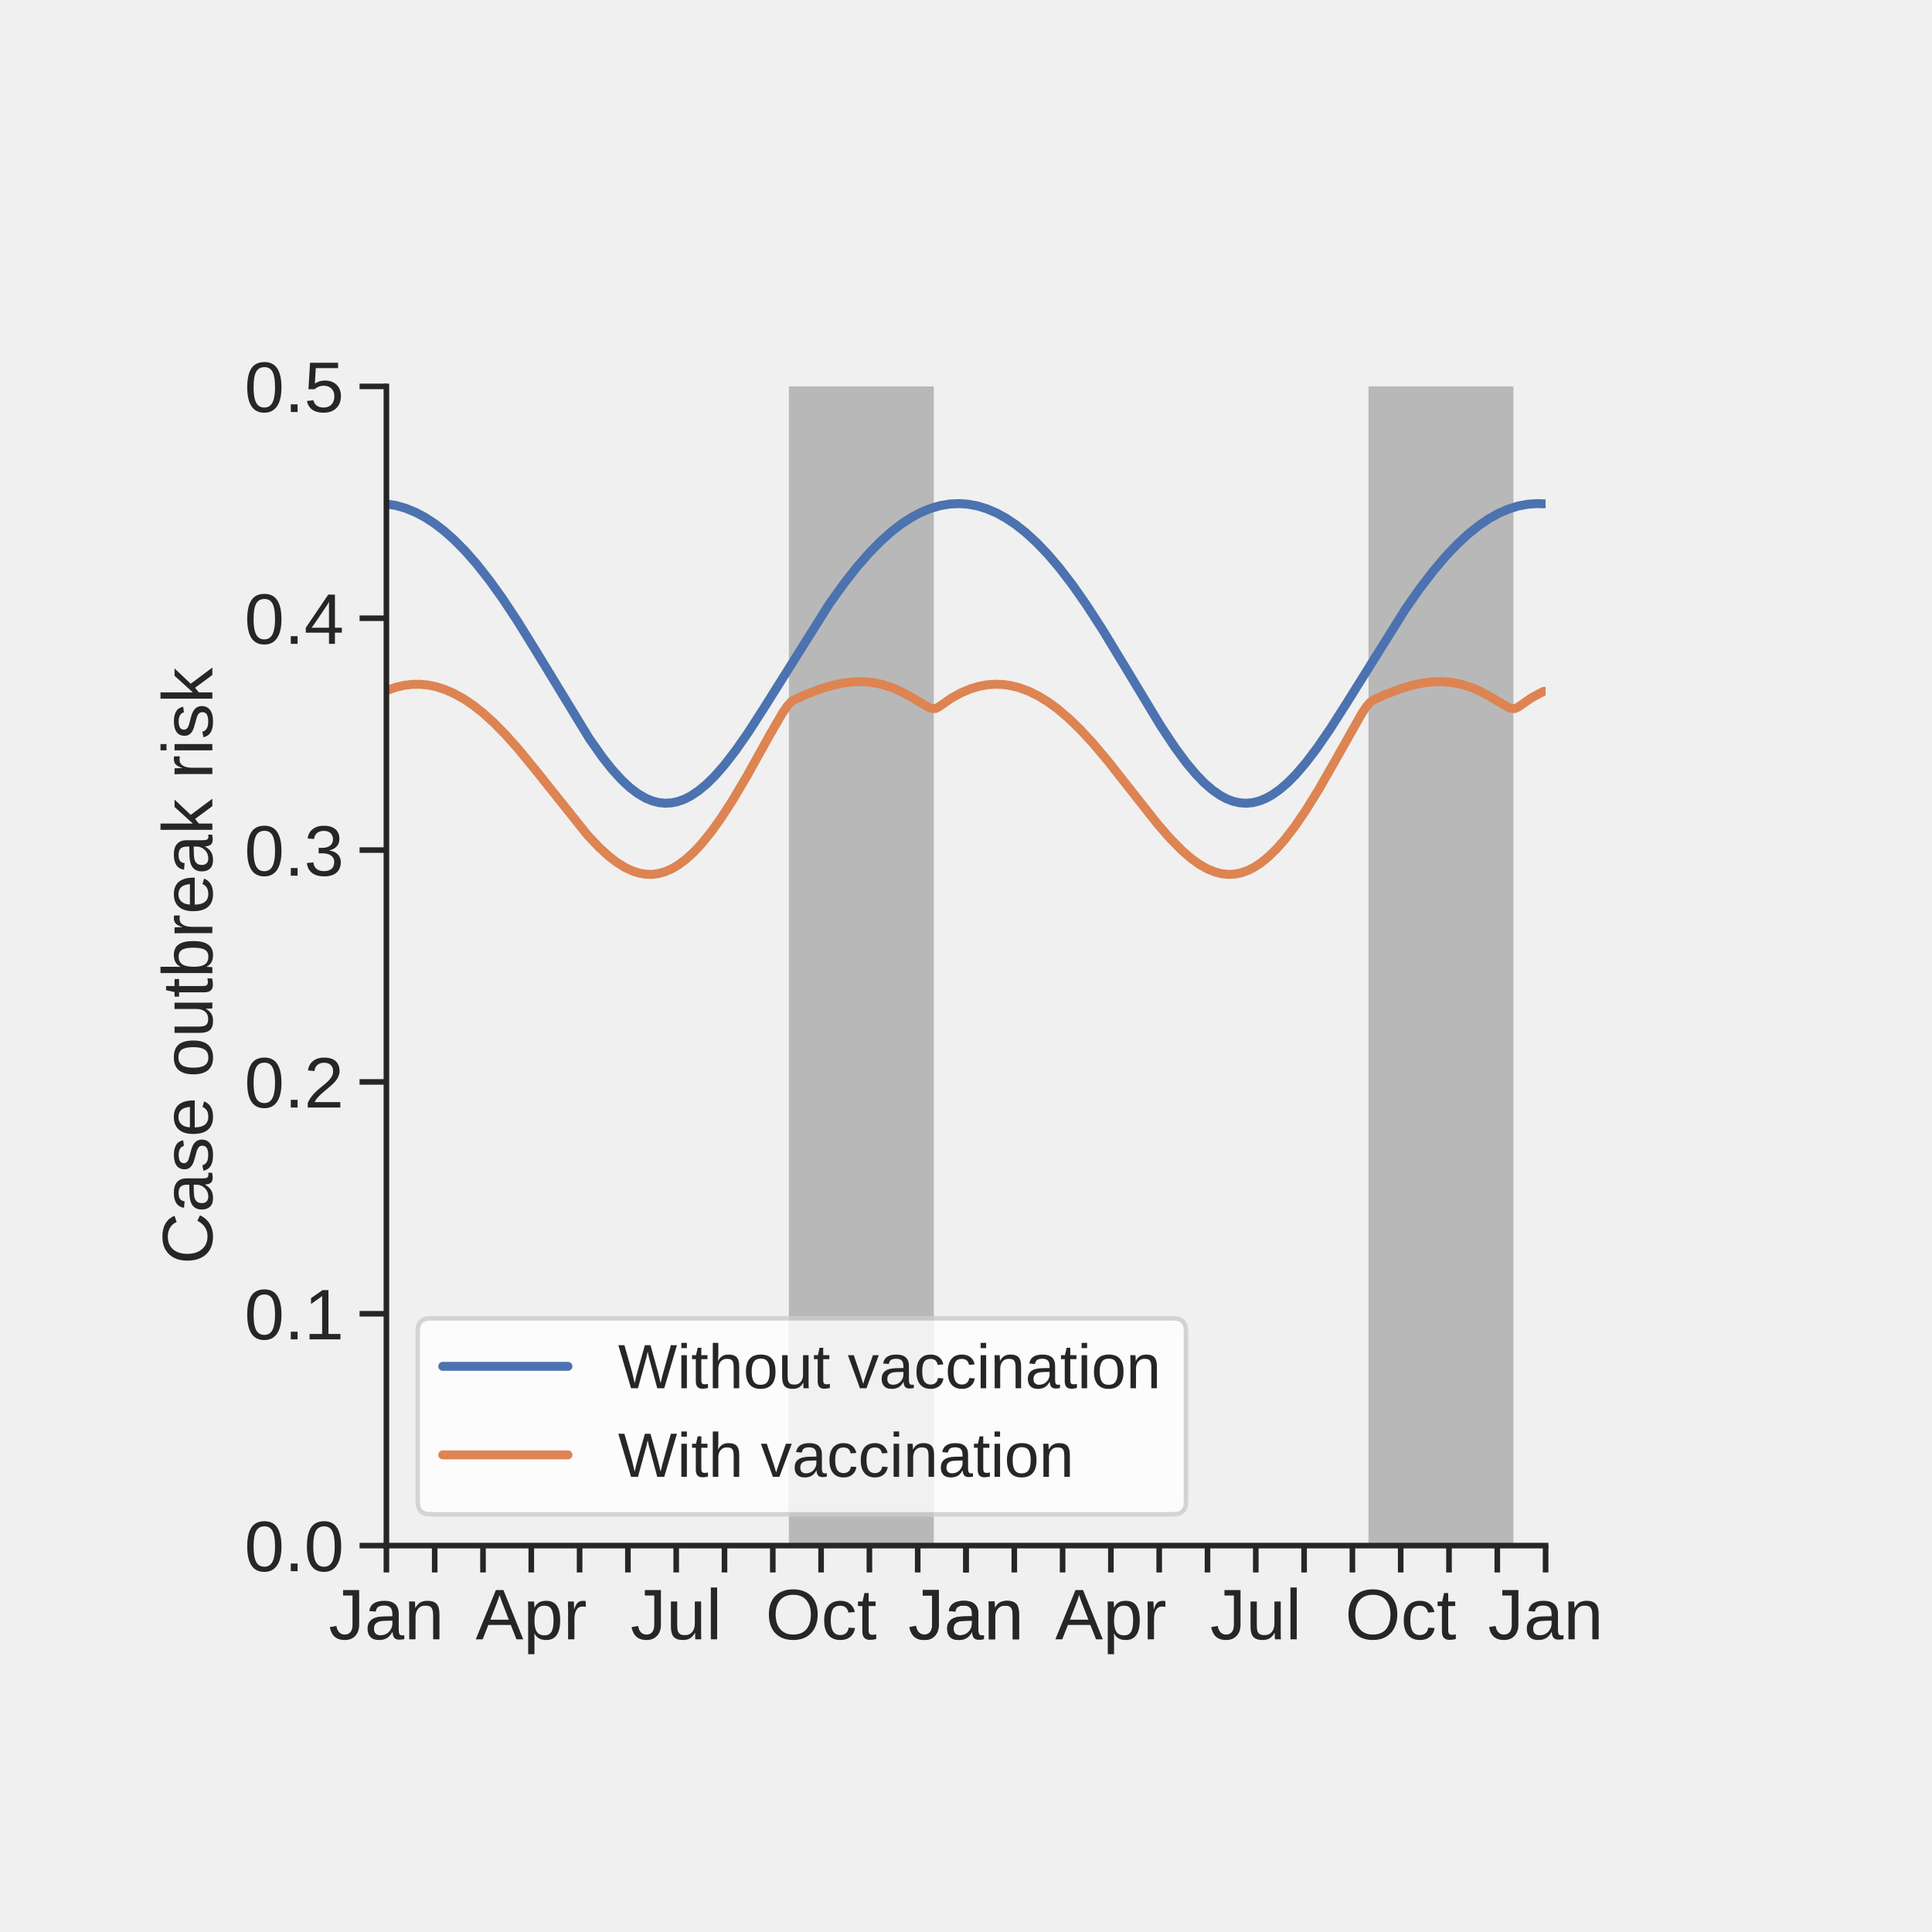
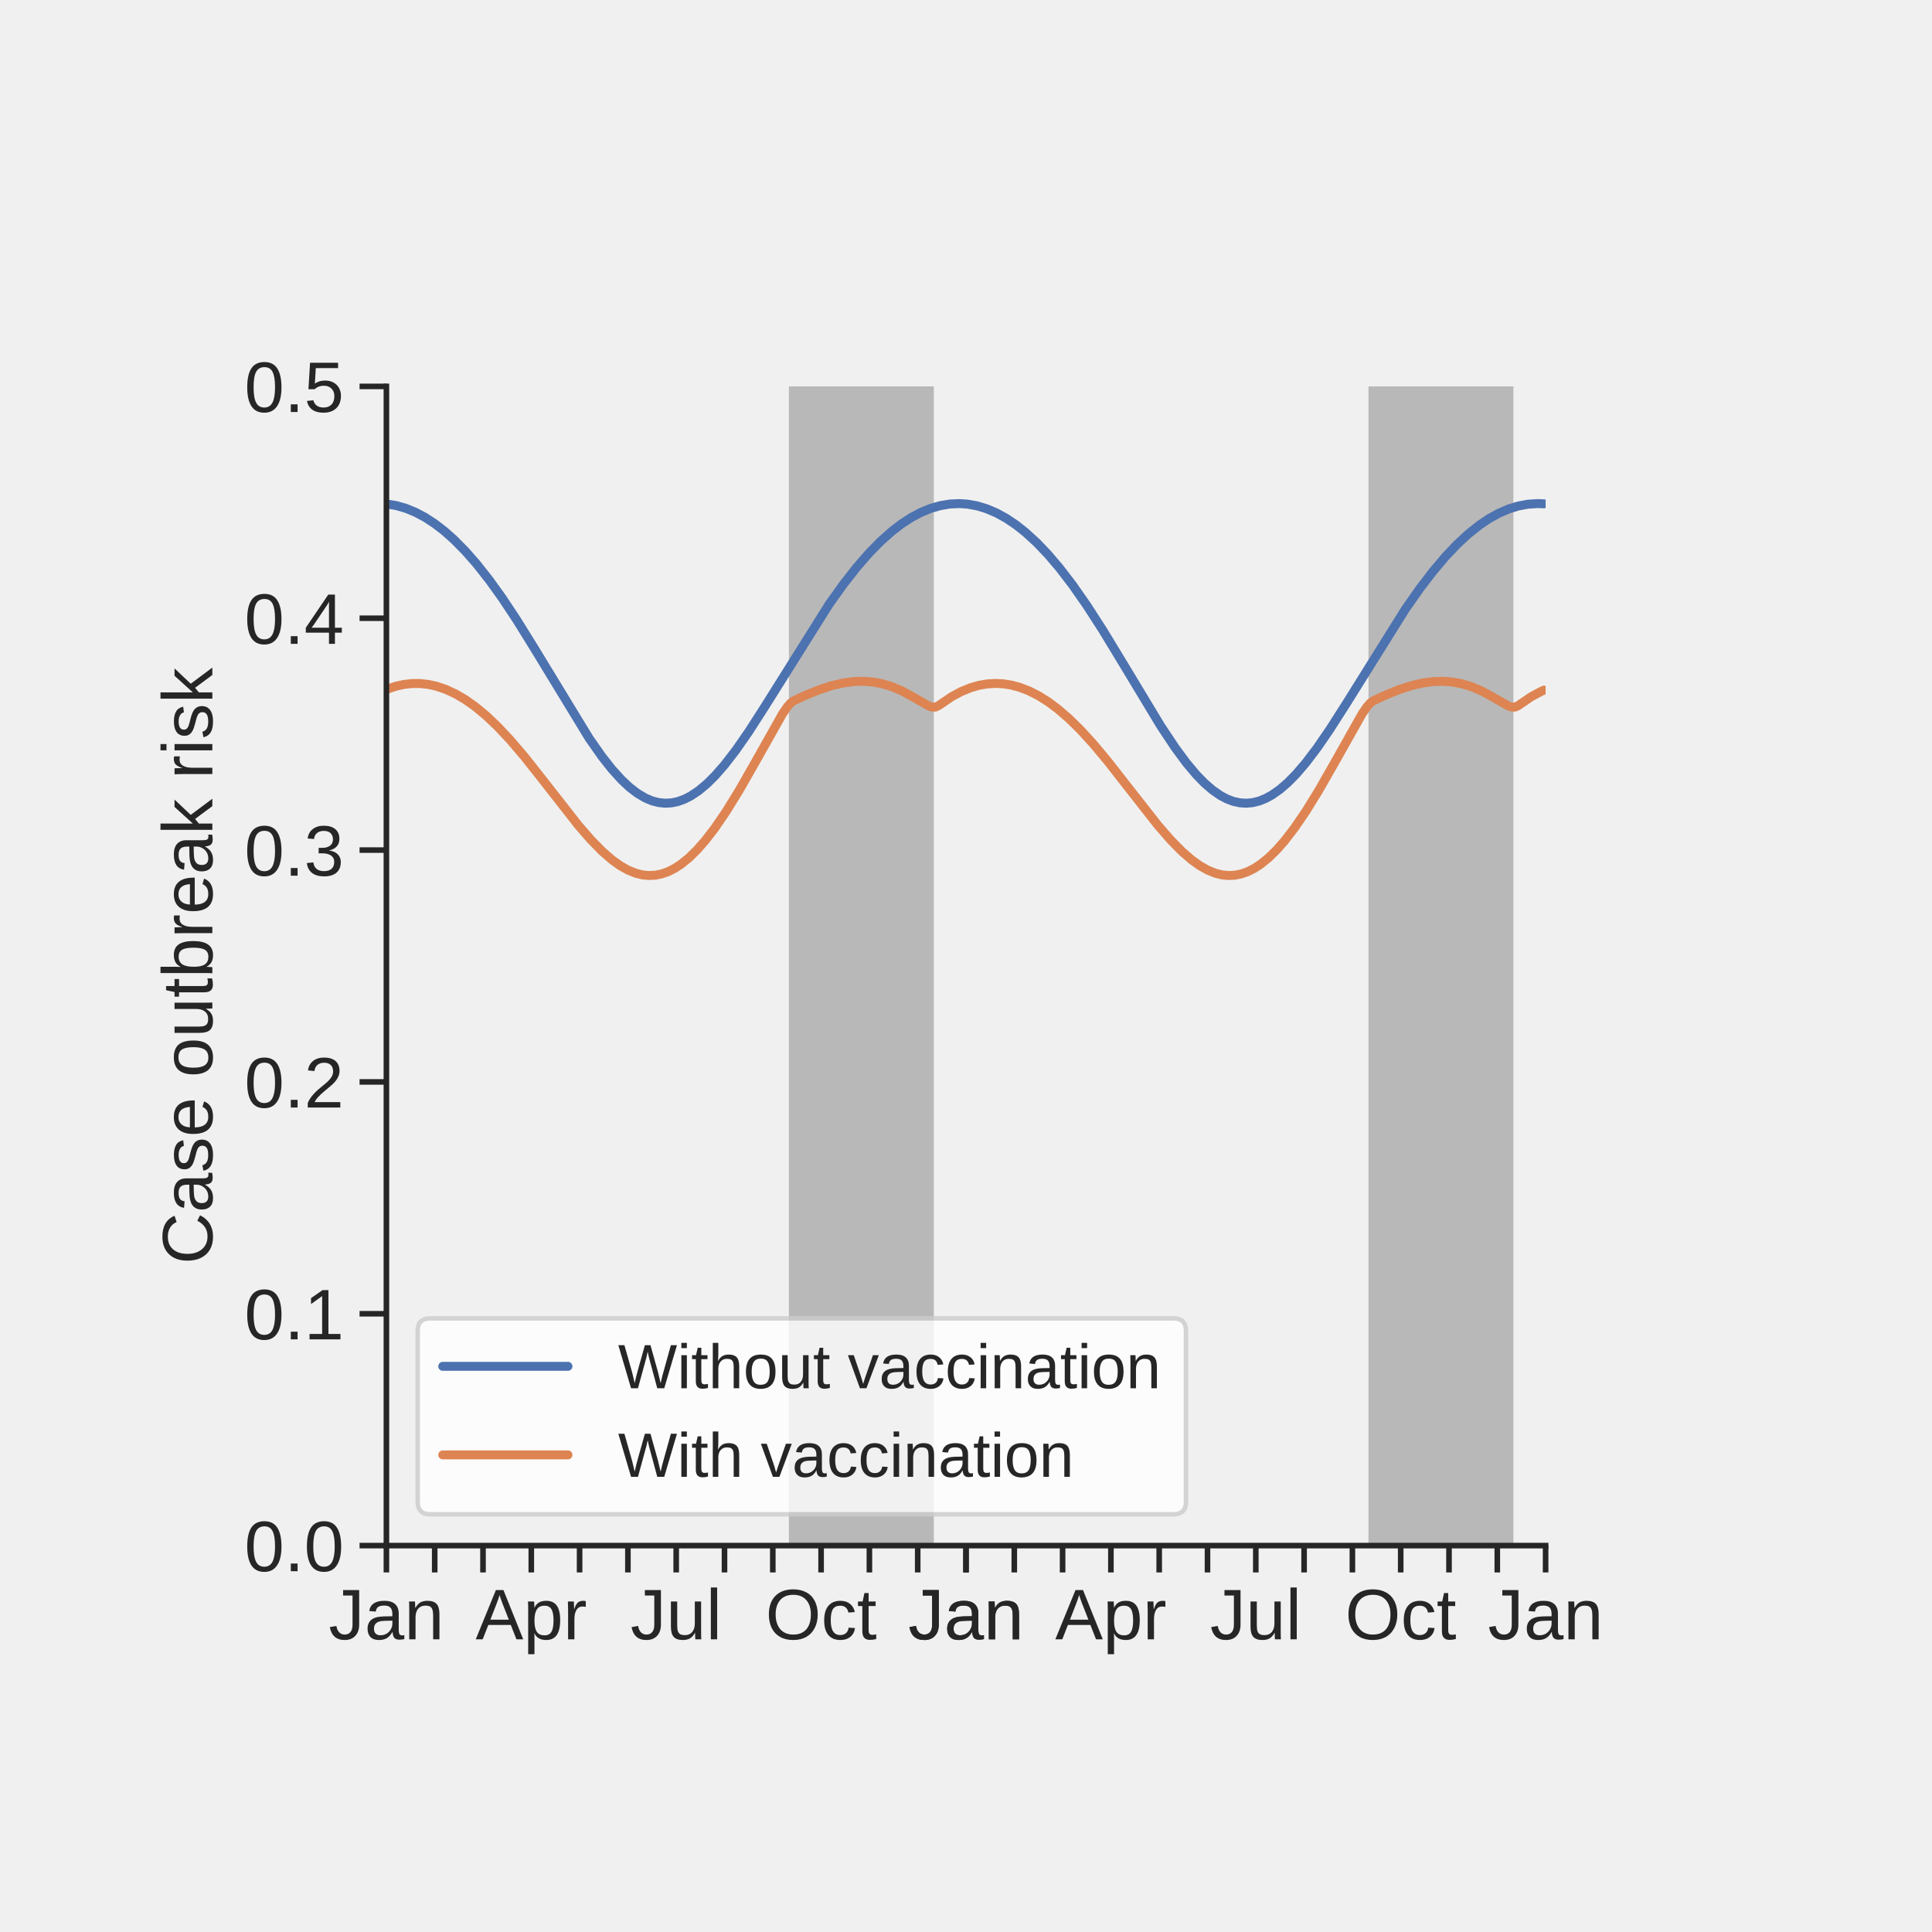
<svg xmlns="http://www.w3.org/2000/svg" xmlns:xlink="http://www.w3.org/1999/xlink" width="432pt" height="432pt" viewBox="0 0 432 432" version="1.1">
  <defs>
    <style type="text/css">*{stroke-linejoin: round; stroke-linecap: butt}</style>
  </defs>
  <g id="figure_1">
    <g id="patch_1">
      <path d="M 0 432  L 432 432  L 432 0  L 0 0  L 0 432  z " style="fill: none" />
    </g>
    <g id="axes_1">
      <g id="patch_2">
        <path d="M 86.4 345.6  L 345.6 345.6  L 345.6 86.4  L 86.4 86.4  L 86.4 345.6  z " style="fill: none" />
      </g>
      <g id="matplotlib.axis_1">
        <g id="xtick_1">
          <g id="line2d_1">
            <defs>
-               <path id="ma8060561d5" d="M 0 0  L 0 6  " style="stroke: #262626; stroke-width: 1.25" />
+               <path id="m450a37a743" d="M 0 0  L 0 6  " style="stroke: #262626; stroke-width: 1.25" />
            </defs>
            <g>
-               <use xlink:href="#ma8060561d5" x="86.4" y="345.6" style="fill: #262626; stroke: #262626; stroke-width: 1.25" />
+               <use xlink:href="#m450a37a743" x="86.4" y="345.6" style="fill: #262626; stroke: #262626; stroke-width: 1.25" />
            </g>
          </g>
          <g id="text_1">
            <text style="fill: #262626; font: 16px 'Arial', 'DejaVu Sans', 'Liberation Sans', 'Bitstream Vera Sans', sans-serif; text-anchor: middle" x="86.4" y="366.553" transform="rotate(-0 86.4 366.5525)">Jan</text>
          </g>
        </g>
        <g id="xtick_2">
          <g id="line2d_2">
            <g>
-               <use xlink:href="#ma8060561d5" x="97.2" y="345.6" style="fill: #262626; stroke: #262626; stroke-width: 1.25" />
+               <use xlink:href="#m450a37a743" x="97.2" y="345.6" style="fill: #262626; stroke: #262626; stroke-width: 1.25" />
            </g>
          </g>
        </g>
        <g id="xtick_3">
          <g id="line2d_3">
            <g>
-               <use xlink:href="#ma8060561d5" x="108" y="345.6" style="fill: #262626; stroke: #262626; stroke-width: 1.25" />
+               <use xlink:href="#m450a37a743" x="108" y="345.6" style="fill: #262626; stroke: #262626; stroke-width: 1.25" />
            </g>
          </g>
        </g>
        <g id="xtick_4">
          <g id="line2d_4">
            <g>
-               <use xlink:href="#ma8060561d5" x="118.8" y="345.6" style="fill: #262626; stroke: #262626; stroke-width: 1.25" />
+               <use xlink:href="#m450a37a743" x="118.8" y="345.6" style="fill: #262626; stroke: #262626; stroke-width: 1.25" />
            </g>
          </g>
          <g id="text_2">
            <text style="fill: #262626; font: 16px 'Arial', 'DejaVu Sans', 'Liberation Sans', 'Bitstream Vera Sans', sans-serif; text-anchor: middle" x="118.8" y="366.553" transform="rotate(-0 118.8 366.5525)">Apr</text>
          </g>
        </g>
        <g id="xtick_5">
          <g id="line2d_5">
            <g>
-               <use xlink:href="#ma8060561d5" x="129.6" y="345.6" style="fill: #262626; stroke: #262626; stroke-width: 1.25" />
+               <use xlink:href="#m450a37a743" x="129.6" y="345.6" style="fill: #262626; stroke: #262626; stroke-width: 1.25" />
            </g>
          </g>
        </g>
        <g id="xtick_6">
          <g id="line2d_6">
            <g>
-               <use xlink:href="#ma8060561d5" x="140.4" y="345.6" style="fill: #262626; stroke: #262626; stroke-width: 1.25" />
+               <use xlink:href="#m450a37a743" x="140.4" y="345.6" style="fill: #262626; stroke: #262626; stroke-width: 1.25" />
            </g>
          </g>
        </g>
        <g id="xtick_7">
          <g id="line2d_7">
            <g>
-               <use xlink:href="#ma8060561d5" x="151.2" y="345.6" style="fill: #262626; stroke: #262626; stroke-width: 1.25" />
+               <use xlink:href="#m450a37a743" x="151.2" y="345.6" style="fill: #262626; stroke: #262626; stroke-width: 1.25" />
            </g>
          </g>
          <g id="text_3">
            <text style="fill: #262626; font: 16px 'Arial', 'DejaVu Sans', 'Liberation Sans', 'Bitstream Vera Sans', sans-serif; text-anchor: middle" x="151.2" y="366.553" transform="rotate(-0 151.2 366.5525)">Jul</text>
          </g>
        </g>
        <g id="xtick_8">
          <g id="line2d_8">
            <g>
-               <use xlink:href="#ma8060561d5" x="162" y="345.6" style="fill: #262626; stroke: #262626; stroke-width: 1.25" />
+               <use xlink:href="#m450a37a743" x="162" y="345.6" style="fill: #262626; stroke: #262626; stroke-width: 1.25" />
            </g>
          </g>
        </g>
        <g id="xtick_9">
          <g id="line2d_9">
            <g>
-               <use xlink:href="#ma8060561d5" x="172.8" y="345.6" style="fill: #262626; stroke: #262626; stroke-width: 1.25" />
+               <use xlink:href="#m450a37a743" x="172.8" y="345.6" style="fill: #262626; stroke: #262626; stroke-width: 1.25" />
            </g>
          </g>
        </g>
        <g id="xtick_10">
          <g id="line2d_10">
            <g>
-               <use xlink:href="#ma8060561d5" x="183.6" y="345.6" style="fill: #262626; stroke: #262626; stroke-width: 1.25" />
+               <use xlink:href="#m450a37a743" x="183.6" y="345.6" style="fill: #262626; stroke: #262626; stroke-width: 1.25" />
            </g>
          </g>
          <g id="text_4">
            <text style="fill: #262626; font: 16px 'Arial', 'DejaVu Sans', 'Liberation Sans', 'Bitstream Vera Sans', sans-serif; text-anchor: middle" x="183.6" y="366.553" transform="rotate(-0 183.6 366.5525)">Oct</text>
          </g>
        </g>
        <g id="xtick_11">
          <g id="line2d_11">
            <g>
-               <use xlink:href="#ma8060561d5" x="194.4" y="345.6" style="fill: #262626; stroke: #262626; stroke-width: 1.25" />
+               <use xlink:href="#m450a37a743" x="194.4" y="345.6" style="fill: #262626; stroke: #262626; stroke-width: 1.25" />
            </g>
          </g>
        </g>
        <g id="xtick_12">
          <g id="line2d_12">
            <g>
-               <use xlink:href="#ma8060561d5" x="205.2" y="345.6" style="fill: #262626; stroke: #262626; stroke-width: 1.25" />
+               <use xlink:href="#m450a37a743" x="205.2" y="345.6" style="fill: #262626; stroke: #262626; stroke-width: 1.25" />
            </g>
          </g>
        </g>
        <g id="xtick_13">
          <g id="line2d_13">
            <g>
-               <use xlink:href="#ma8060561d5" x="216" y="345.6" style="fill: #262626; stroke: #262626; stroke-width: 1.25" />
+               <use xlink:href="#m450a37a743" x="216" y="345.6" style="fill: #262626; stroke: #262626; stroke-width: 1.25" />
            </g>
          </g>
          <g id="text_5">
            <text style="fill: #262626; font: 16px 'Arial', 'DejaVu Sans', 'Liberation Sans', 'Bitstream Vera Sans', sans-serif; text-anchor: middle" x="216" y="366.553" transform="rotate(-0 216 366.5525)">Jan</text>
          </g>
        </g>
        <g id="xtick_14">
          <g id="line2d_14">
            <g>
-               <use xlink:href="#ma8060561d5" x="216" y="345.6" style="fill: #262626; stroke: #262626; stroke-width: 1.25" />
+               <use xlink:href="#m450a37a743" x="216" y="345.6" style="fill: #262626; stroke: #262626; stroke-width: 1.25" />
            </g>
          </g>
          <g id="text_6">
            <text style="fill: #262626; font: 16px 'Arial', 'DejaVu Sans', 'Liberation Sans', 'Bitstream Vera Sans', sans-serif; text-anchor: middle" x="216" y="366.553" transform="rotate(-0 216 366.5525)">Jan</text>
          </g>
        </g>
        <g id="xtick_15">
          <g id="line2d_15">
            <g>
-               <use xlink:href="#ma8060561d5" x="226.8" y="345.6" style="fill: #262626; stroke: #262626; stroke-width: 1.25" />
+               <use xlink:href="#m450a37a743" x="226.8" y="345.6" style="fill: #262626; stroke: #262626; stroke-width: 1.25" />
            </g>
          </g>
        </g>
        <g id="xtick_16">
          <g id="line2d_16">
            <g>
-               <use xlink:href="#ma8060561d5" x="237.6" y="345.6" style="fill: #262626; stroke: #262626; stroke-width: 1.25" />
+               <use xlink:href="#m450a37a743" x="237.6" y="345.6" style="fill: #262626; stroke: #262626; stroke-width: 1.25" />
            </g>
          </g>
        </g>
        <g id="xtick_17">
          <g id="line2d_17">
            <g>
-               <use xlink:href="#ma8060561d5" x="248.4" y="345.6" style="fill: #262626; stroke: #262626; stroke-width: 1.25" />
+               <use xlink:href="#m450a37a743" x="248.4" y="345.6" style="fill: #262626; stroke: #262626; stroke-width: 1.25" />
            </g>
          </g>
          <g id="text_7">
            <text style="fill: #262626; font: 16px 'Arial', 'DejaVu Sans', 'Liberation Sans', 'Bitstream Vera Sans', sans-serif; text-anchor: middle" x="248.4" y="366.553" transform="rotate(-0 248.4 366.5525)">Apr</text>
          </g>
        </g>
        <g id="xtick_18">
          <g id="line2d_18">
            <g>
-               <use xlink:href="#ma8060561d5" x="259.2" y="345.6" style="fill: #262626; stroke: #262626; stroke-width: 1.25" />
+               <use xlink:href="#m450a37a743" x="259.2" y="345.6" style="fill: #262626; stroke: #262626; stroke-width: 1.25" />
            </g>
          </g>
        </g>
        <g id="xtick_19">
          <g id="line2d_19">
            <g>
-               <use xlink:href="#ma8060561d5" x="270" y="345.6" style="fill: #262626; stroke: #262626; stroke-width: 1.25" />
+               <use xlink:href="#m450a37a743" x="270" y="345.6" style="fill: #262626; stroke: #262626; stroke-width: 1.25" />
            </g>
          </g>
        </g>
        <g id="xtick_20">
          <g id="line2d_20">
            <g>
-               <use xlink:href="#ma8060561d5" x="280.8" y="345.6" style="fill: #262626; stroke: #262626; stroke-width: 1.25" />
+               <use xlink:href="#m450a37a743" x="280.8" y="345.6" style="fill: #262626; stroke: #262626; stroke-width: 1.25" />
            </g>
          </g>
          <g id="text_8">
            <text style="fill: #262626; font: 16px 'Arial', 'DejaVu Sans', 'Liberation Sans', 'Bitstream Vera Sans', sans-serif; text-anchor: middle" x="280.8" y="366.553" transform="rotate(-0 280.8 366.5525)">Jul</text>
          </g>
        </g>
        <g id="xtick_21">
          <g id="line2d_21">
            <g>
-               <use xlink:href="#ma8060561d5" x="291.6" y="345.6" style="fill: #262626; stroke: #262626; stroke-width: 1.25" />
+               <use xlink:href="#m450a37a743" x="291.6" y="345.6" style="fill: #262626; stroke: #262626; stroke-width: 1.25" />
            </g>
          </g>
        </g>
        <g id="xtick_22">
          <g id="line2d_22">
            <g>
-               <use xlink:href="#ma8060561d5" x="302.4" y="345.6" style="fill: #262626; stroke: #262626; stroke-width: 1.25" />
+               <use xlink:href="#m450a37a743" x="302.4" y="345.6" style="fill: #262626; stroke: #262626; stroke-width: 1.25" />
            </g>
          </g>
        </g>
        <g id="xtick_23">
          <g id="line2d_23">
            <g>
-               <use xlink:href="#ma8060561d5" x="313.2" y="345.6" style="fill: #262626; stroke: #262626; stroke-width: 1.25" />
+               <use xlink:href="#m450a37a743" x="313.2" y="345.6" style="fill: #262626; stroke: #262626; stroke-width: 1.25" />
            </g>
          </g>
          <g id="text_9">
            <text style="fill: #262626; font: 16px 'Arial', 'DejaVu Sans', 'Liberation Sans', 'Bitstream Vera Sans', sans-serif; text-anchor: middle" x="313.2" y="366.553" transform="rotate(-0 313.2 366.5525)">Oct</text>
          </g>
        </g>
        <g id="xtick_24">
          <g id="line2d_24">
            <g>
-               <use xlink:href="#ma8060561d5" x="324" y="345.6" style="fill: #262626; stroke: #262626; stroke-width: 1.25" />
+               <use xlink:href="#m450a37a743" x="324" y="345.6" style="fill: #262626; stroke: #262626; stroke-width: 1.25" />
            </g>
          </g>
        </g>
        <g id="xtick_25">
          <g id="line2d_25">
            <g>
-               <use xlink:href="#ma8060561d5" x="334.8" y="345.6" style="fill: #262626; stroke: #262626; stroke-width: 1.25" />
+               <use xlink:href="#m450a37a743" x="334.8" y="345.6" style="fill: #262626; stroke: #262626; stroke-width: 1.25" />
            </g>
          </g>
        </g>
        <g id="xtick_26">
          <g id="line2d_26">
            <g>
-               <use xlink:href="#ma8060561d5" x="345.6" y="345.6" style="fill: #262626; stroke: #262626; stroke-width: 1.25" />
+               <use xlink:href="#m450a37a743" x="345.6" y="345.6" style="fill: #262626; stroke: #262626; stroke-width: 1.25" />
            </g>
          </g>
          <g id="text_10">
            <text style="fill: #262626; font: 16px 'Arial', 'DejaVu Sans', 'Liberation Sans', 'Bitstream Vera Sans', sans-serif; text-anchor: middle" x="345.6" y="366.553" transform="rotate(-0 345.6 366.5525)">Jan</text>
          </g>
        </g>
        <g id="text_11">
          <text style="fill: #262626; font: 16px 'Arial', 'DejaVu Sans', 'Liberation Sans', 'Bitstream Vera Sans', sans-serif; text-anchor: middle" x="216" y="385.185" transform="rotate(-0 216 385.185)"> </text>
        </g>
      </g>
      <g id="matplotlib.axis_2">
        <g id="ytick_1">
          <g id="line2d_27">
            <defs>
-               <path id="m6a171df539" d="M 0 0  L -6 0  " style="stroke: #262626; stroke-width: 1.25" />
+               <path id="mee4b67c3e6" d="M 0 0  L -6 0  " style="stroke: #262626; stroke-width: 1.25" />
            </defs>
            <g>
-               <use xlink:href="#m6a171df539" x="86.4" y="345.6" style="fill: #262626; stroke: #262626; stroke-width: 1.25" />
+               <use xlink:href="#mee4b67c3e6" x="86.4" y="345.6" style="fill: #262626; stroke: #262626; stroke-width: 1.25" />
            </g>
          </g>
          <g id="text_12">
            <text style="fill: #262626; font: 16px 'Arial', 'DejaVu Sans', 'Liberation Sans', 'Bitstream Vera Sans', sans-serif; text-anchor: end" x="76.9" y="351.326" transform="rotate(-0 76.9 351.3263)">0.0</text>
          </g>
        </g>
        <g id="ytick_2">
          <g id="line2d_28">
            <g>
-               <use xlink:href="#m6a171df539" x="86.4" y="293.76" style="fill: #262626; stroke: #262626; stroke-width: 1.25" />
+               <use xlink:href="#mee4b67c3e6" x="86.4" y="293.76" style="fill: #262626; stroke: #262626; stroke-width: 1.25" />
            </g>
          </g>
          <g id="text_13">
            <text style="fill: #262626; font: 16px 'Arial', 'DejaVu Sans', 'Liberation Sans', 'Bitstream Vera Sans', sans-serif; text-anchor: end" x="76.9" y="299.486" transform="rotate(-0 76.9 299.4862)">0.1</text>
          </g>
        </g>
        <g id="ytick_3">
          <g id="line2d_29">
            <g>
-               <use xlink:href="#m6a171df539" x="86.4" y="241.92" style="fill: #262626; stroke: #262626; stroke-width: 1.25" />
+               <use xlink:href="#mee4b67c3e6" x="86.4" y="241.92" style="fill: #262626; stroke: #262626; stroke-width: 1.25" />
            </g>
          </g>
          <g id="text_14">
            <text style="fill: #262626; font: 16px 'Arial', 'DejaVu Sans', 'Liberation Sans', 'Bitstream Vera Sans', sans-serif; text-anchor: end" x="76.9" y="247.646" transform="rotate(-0 76.9 247.6463)">0.2</text>
          </g>
        </g>
        <g id="ytick_4">
          <g id="line2d_30">
            <g>
-               <use xlink:href="#m6a171df539" x="86.4" y="190.08" style="fill: #262626; stroke: #262626; stroke-width: 1.25" />
+               <use xlink:href="#mee4b67c3e6" x="86.4" y="190.08" style="fill: #262626; stroke: #262626; stroke-width: 1.25" />
            </g>
          </g>
          <g id="text_15">
            <text style="fill: #262626; font: 16px 'Arial', 'DejaVu Sans', 'Liberation Sans', 'Bitstream Vera Sans', sans-serif; text-anchor: end" x="76.9" y="195.806" transform="rotate(-0 76.9 195.8063)">0.3</text>
          </g>
        </g>
        <g id="ytick_5">
          <g id="line2d_31">
            <g>
-               <use xlink:href="#m6a171df539" x="86.4" y="138.24" style="fill: #262626; stroke: #262626; stroke-width: 1.25" />
+               <use xlink:href="#mee4b67c3e6" x="86.4" y="138.24" style="fill: #262626; stroke: #262626; stroke-width: 1.25" />
            </g>
          </g>
          <g id="text_16">
            <text style="fill: #262626; font: 16px 'Arial', 'DejaVu Sans', 'Liberation Sans', 'Bitstream Vera Sans', sans-serif; text-anchor: end" x="76.9" y="143.966" transform="rotate(-0 76.9 143.9663)">0.4</text>
          </g>
        </g>
        <g id="ytick_6">
          <g id="line2d_32">
            <g>
-               <use xlink:href="#m6a171df539" x="86.4" y="86.4" style="fill: #262626; stroke: #262626; stroke-width: 1.25" />
+               <use xlink:href="#mee4b67c3e6" x="86.4" y="86.4" style="fill: #262626; stroke: #262626; stroke-width: 1.25" />
            </g>
          </g>
          <g id="text_17">
            <text style="fill: #262626; font: 16px 'Arial', 'DejaVu Sans', 'Liberation Sans', 'Bitstream Vera Sans', sans-serif; text-anchor: end" x="76.9" y="92.126" transform="rotate(-0 76.9 92.12625)">0.5</text>
          </g>
        </g>
        <g id="text_18">
          <text style="fill: #262626; font: 16px 'Arial', 'DejaVu Sans', 'Liberation Sans', 'Bitstream Vera Sans', sans-serif; text-anchor: middle" x="47.48" y="216" transform="rotate(-90 47.48 216)">Case outbreak risk</text>
        </g>
      </g>
      <g id="PolyCollection_1">
        <defs>
-           <path id="m39b06ae8a1" d="M 208.8 -86.4  L 176.4 -86.4  L 176.4 -345.6  L 208.8 -345.6  L 208.8 -345.6  L 208.8 -86.4  z " />
+           <path id="m75a9f393cc" d="M 208.8 -86.4  L 176.4 -86.4  L 176.4 -345.6  L 208.8 -345.6  L 208.8 -345.6  L 208.8 -86.4  z " />
        </defs>
-         <g clip-path="url(#p0058a87f9d)">
-           <use xlink:href="#m39b06ae8a1" x="0" y="432" style="fill: #808080; fill-opacity: 0.5" />
+         <g clip-path="url(#p34d184c5fc)">
+           <use xlink:href="#m75a9f393cc" x="0" y="432" style="fill: #808080; fill-opacity: 0.5" />
        </g>
      </g>
      <g id="PolyCollection_2">
        <defs>
-           <path id="m4e207bdc26" d="M 338.4 -86.4  L 306 -86.4  L 306 -345.6  L 338.4 -345.6  L 338.4 -345.6  L 338.4 -86.4  z " />
+           <path id="m77694367d0" d="M 338.4 -86.4  L 306 -86.4  L 306 -345.6  L 338.4 -345.6  L 338.4 -345.6  L 338.4 -86.4  z " />
        </defs>
-         <g clip-path="url(#p0058a87f9d)">
-           <use xlink:href="#m4e207bdc26" x="0" y="432" style="fill: #808080; fill-opacity: 0.5" />
+         <g clip-path="url(#p34d184c5fc)">
+           <use xlink:href="#m77694367d0" x="0" y="432" style="fill: #808080; fill-opacity: 0.5" />
        </g>
      </g>
      <g id="line2d_33">
-         <path d="M 86.4 112.687  L 88.56 113.036  L 90.72 113.651  L 92.88 114.533  L 95.04 115.678  L 97.2 117.085  L 99.36 118.751  L 101.52 120.669  L 104.04 123.219  L 106.56 126.091  L 109.44 129.744  L 112.32 133.758  L 115.56 138.648  L 119.52 145.034  L 131.76 165.124  L 134.64 169.223  L 136.8 171.961  L 138.96 174.347  L 140.76 176.032  L 142.56 177.412  L 144.36 178.469  L 145.8 179.07  L 147.24 179.449  L 148.68 179.602  L 150.12 179.529  L 151.56 179.232  L 153 178.715  L 154.44 177.985  L 156.24 176.784  L 158.04 175.282  L 159.84 173.502  L 162 171.039  L 164.52 167.775  L 167.4 163.636  L 171 158.032  L 185.4 135.1  L 188.64 130.572  L 191.52 126.897  L 194.4 123.593  L 196.92 121.029  L 199.44 118.787  L 201.6 117.13  L 203.76 115.725  L 205.92 114.577  L 208.08 113.687  L 210.24 113.061  L 212.4 112.699  L 214.56 112.603  L 216.36 112.727  L 218.52 113.12  L 220.68 113.78  L 222.84 114.705  L 225 115.895  L 227.16 117.345  L 229.32 119.053  L 231.84 121.364  L 234.36 124.007  L 236.88 126.968  L 239.76 130.715  L 243 135.348  L 246.6 140.926  L 251.28 148.64  L 259.56 162.357  L 262.8 167.231  L 265.32 170.633  L 267.48 173.201  L 269.28 175.056  L 271.08 176.621  L 272.88 177.875  L 274.32 178.64  L 275.76 179.186  L 277.2 179.508  L 278.64 179.605  L 280.08 179.476  L 281.52 179.124  L 282.96 178.553  L 284.4 177.77  L 286.2 176.507  L 288 174.947  L 289.8 173.115  L 291.96 170.596  L 294.48 167.279  L 297.36 163.093  L 300.96 157.454  L 314.28 136.156  L 317.52 131.544  L 320.4 127.783  L 323.28 124.382  L 325.8 121.729  L 328.32 119.394  L 330.84 117.389  L 333 115.942  L 335.16 114.75  L 337.32 113.817  L 339.48 113.147  L 341.64 112.741  L 343.8 112.601  L 345.24 112.655  L 345.24 112.655  " clip-path="url(#p0058a87f9d)" style="fill: none; stroke: #4c72b0; stroke-width: 2; stroke-linecap: round" />
+         <path d="M 86.4 112.687  L 88.56 113.036  L 90.72 113.651  L 92.88 114.533  L 95.04 115.678  L 97.2 117.085  L 99.36 118.751  L 101.52 120.669  L 104.04 123.219  L 106.56 126.091  L 109.44 129.744  L 112.32 133.758  L 115.56 138.648  L 119.52 145.034  L 131.76 165.124  L 134.64 169.223  L 136.8 171.961  L 138.96 174.347  L 140.76 176.032  L 142.56 177.412  L 144.36 178.469  L 145.8 179.07  L 147.24 179.449  L 148.68 179.602  L 150.12 179.529  L 151.56 179.232  L 153 178.715  L 154.44 177.985  L 156.24 176.784  L 158.04 175.282  L 159.84 173.502  L 162 171.039  L 164.52 167.775  L 167.4 163.636  L 171 158.032  L 185.4 135.1  L 188.64 130.572  L 191.52 126.897  L 194.4 123.593  L 196.92 121.029  L 199.44 118.787  L 201.6 117.13  L 203.76 115.725  L 205.92 114.577  L 208.08 113.687  L 210.24 113.061  L 212.4 112.699  L 214.56 112.603  L 216.36 112.727  L 218.52 113.12  L 220.68 113.78  L 222.84 114.705  L 225 115.895  L 227.16 117.345  L 229.32 119.053  L 231.84 121.364  L 234.36 124.007  L 236.88 126.968  L 239.76 130.715  L 243 135.348  L 246.6 140.926  L 251.28 148.64  L 259.56 162.357  L 262.8 167.231  L 265.32 170.633  L 267.48 173.201  L 269.28 175.056  L 271.08 176.621  L 272.88 177.875  L 274.32 178.64  L 275.76 179.186  L 277.2 179.508  L 278.64 179.605  L 280.08 179.476  L 281.52 179.124  L 282.96 178.553  L 284.4 177.77  L 286.2 176.507  L 288 174.947  L 289.8 173.115  L 291.96 170.596  L 294.48 167.279  L 297.36 163.093  L 300.96 157.454  L 314.28 136.156  L 317.52 131.544  L 320.4 127.783  L 323.28 124.382  L 325.8 121.729  L 328.32 119.394  L 330.84 117.389  L 333 115.942  L 335.16 114.75  L 337.32 113.817  L 339.48 113.147  L 341.64 112.741  L 343.8 112.601  L 345.24 112.655  L 345.24 112.655  " clip-path="url(#p34d184c5fc)" style="fill: none; stroke: #4c72b0; stroke-width: 2; stroke-linecap: round" />
      </g>
      <g id="line2d_34">
-         <path d="M 86.4 154.418  L 88.56 153.658  L 90.36 153.243  L 92.16 153.026  L 93.96 153.008  L 95.76 153.186  L 97.56 153.56  L 99.36 154.128  L 101.52 155.06  L 103.68 156.26  L 105.84 157.718  L 108 159.423  L 110.52 161.704  L 113.04 164.271  L 115.92 167.506  L 119.52 171.898  L 131.4 186.771  L 133.92 189.427  L 136.08 191.404  L 137.88 192.797  L 139.68 193.927  L 141.48 194.771  L 142.92 195.224  L 144.36 195.472  L 145.8 195.507  L 147.24 195.326  L 148.68 194.927  L 150.12 194.31  L 151.56 193.48  L 153.36 192.148  L 155.16 190.503  L 156.96 188.565  L 159.12 185.883  L 161.28 182.855  L 163.8 178.953  L 167.04 173.481  L 172.08 164.412  L 174.96 159.437  L 176.04 157.87  L 176.76 157.046  L 177.48 156.521  L 180 155.382  L 183.24 154.119  L 186.12 153.239  L 188.64 152.707  L 190.8 152.459  L 192.96 152.422  L 195.12 152.613  L 197.28 153.049  L 199.44 153.739  L 201.6 154.689  L 203.76 155.883  L 207.72 158.199  L 208.44 158.419  L 209.16 158.429  L 209.88 158.091  L 212.76 156.093  L 214.92 154.905  L 217.08 154.002  L 218.88 153.468  L 220.68 153.132  L 222.48 152.995  L 224.28 153.055  L 226.08 153.312  L 227.88 153.764  L 230.04 154.56  L 232.2 155.627  L 234.36 156.957  L 236.52 158.54  L 239.04 160.689  L 241.56 163.138  L 244.44 166.259  L 247.68 170.104  L 252.36 176.049  L 258.84 184.261  L 261.72 187.564  L 264.24 190.12  L 266.4 191.991  L 268.2 193.282  L 270 194.301  L 271.8 195.023  L 273.24 195.374  L 274.68 195.516  L 276.12 195.443  L 277.56 195.153  L 279 194.645  L 280.44 193.921  L 281.88 192.985  L 283.68 191.526  L 285.48 189.762  L 287.28 187.712  L 289.44 184.91  L 291.96 181.227  L 294.84 176.575  L 298.44 170.285  L 304.56 159.437  L 305.64 157.87  L 306.36 157.046  L 307.08 156.521  L 309.6 155.382  L 312.84 154.119  L 315.72 153.239  L 318.24 152.707  L 320.4 152.459  L 322.56 152.422  L 324.72 152.613  L 326.88 153.049  L 329.04 153.739  L 331.2 154.689  L 333.36 155.883  L 337.32 158.199  L 338.04 158.419  L 338.76 158.429  L 339.48 158.091  L 342.36 156.093  L 344.52 154.905  L 345.24 154.573  L 345.24 154.573  " clip-path="url(#p0058a87f9d)" style="fill: none; stroke: #dd8452; stroke-width: 2; stroke-linecap: round" />
+         <path d="M 86.4 154.165  L 88.56 153.428  L 90.36 153.033  L 92.16 152.837  L 93.96 152.839  L 95.76 153.038  L 97.56 153.433  L 99.72 154.162  L 101.88 155.164  L 104.04 156.432  L 106.2 157.956  L 108.72 160.042  L 111.24 162.434  L 114.12 165.504  L 117.36 169.31  L 121.68 174.781  L 129.24 184.447  L 132.12 187.768  L 134.64 190.339  L 136.8 192.219  L 138.6 193.518  L 140.4 194.543  L 142.2 195.27  L 143.64 195.624  L 145.08 195.768  L 146.52 195.698  L 147.96 195.409  L 149.4 194.901  L 150.84 194.177  L 152.28 193.241  L 154.08 191.78  L 155.88 190.014  L 157.68 187.961  L 159.84 185.155  L 162.36 181.467  L 165.24 176.806  L 168.84 170.506  L 174.96 159.637  L 176.04 158.062  L 176.76 157.232  L 177.48 156.697  L 180 155.517  L 183.24 154.2  L 186.12 153.272  L 188.64 152.698  L 190.8 152.413  L 192.96 152.339  L 195.12 152.494  L 197.28 152.893  L 199.44 153.547  L 201.6 154.461  L 203.76 155.62  L 207.72 157.884  L 208.44 158.1  L 209.16 158.108  L 209.88 157.774  L 212.76 155.806  L 214.92 154.64  L 217.08 153.761  L 218.88 153.246  L 220.68 152.931  L 222.48 152.814  L 224.28 152.895  L 226.08 153.173  L 227.88 153.645  L 230.04 154.466  L 232.2 155.557  L 234.36 156.912  L 236.52 158.519  L 239.04 160.695  L 241.56 163.17  L 244.44 166.321  L 247.68 170.197  L 252.36 176.185  L 258.84 184.447  L 261.72 187.768  L 264.24 190.339  L 266.4 192.219  L 268.2 193.518  L 270 194.543  L 271.8 195.27  L 273.24 195.624  L 274.68 195.768  L 276.12 195.698  L 277.56 195.409  L 279 194.901  L 280.44 194.177  L 281.88 193.241  L 283.68 191.78  L 285.48 190.014  L 287.28 187.961  L 289.44 185.155  L 291.96 181.467  L 294.84 176.806  L 298.44 170.506  L 304.56 159.637  L 305.64 158.062  L 306.36 157.232  L 307.08 156.697  L 309.6 155.517  L 312.84 154.2  L 315.72 153.272  L 318.24 152.698  L 320.4 152.413  L 322.56 152.339  L 324.72 152.494  L 326.88 152.893  L 329.04 153.547  L 331.2 154.461  L 333.36 155.62  L 337.32 157.884  L 338.04 158.1  L 338.76 158.108  L 339.48 157.774  L 342.36 155.806  L 344.52 154.64  L 345.24 154.315  L 345.24 154.315  " clip-path="url(#p34d184c5fc)" style="fill: none; stroke: #dd8452; stroke-width: 2; stroke-linecap: round" />
      </g>
      <g id="patch_3">
        <path d="M 86.4 345.6  L 86.4 86.4  " style="fill: none; stroke: #262626; stroke-width: 1.25; stroke-linejoin: miter; stroke-linecap: square" />
      </g>
      <g id="patch_4">
        <path d="M 86.4 345.6  L 345.6 345.6  " style="fill: none; stroke: #262626; stroke-width: 1.25; stroke-linejoin: miter; stroke-linecap: square" />
      </g>
      <g id="legend_1">
        <g id="patch_5">
          <path d="M 96.2 338.6  L 262.387 338.6  Q 265.187 338.6 265.187 335.8  L 265.187 297.593  Q 265.187 294.793 262.387 294.793  L 96.2 294.793  Q 93.4 294.793 93.4 297.593  L 93.4 335.8  Q 93.4 338.6 96.2 338.6  z " style="fill: #ffffff; opacity: 0.8; stroke: #cccccc; stroke-linejoin: miter" />
        </g>
        <g id="line2d_35">
          <path d="M 99 305.514  L 113 305.514  L 127 305.514  " style="fill: none; stroke: #4c72b0; stroke-width: 2; stroke-linecap: round" />
        </g>
        <g id="text_19">
          <text style="fill: #262626; font: 14px 'Arial', 'DejaVu Sans', 'Liberation Sans', 'Bitstream Vera Sans', sans-serif; text-anchor: start" x="138.2" y="310.414" transform="rotate(-0 138.2 310.4141)">Without vaccination</text>
        </g>
        <g id="line2d_36">
          <path d="M 99 325.317  L 113 325.317  L 127 325.317  " style="fill: none; stroke: #dd8452; stroke-width: 2; stroke-linecap: round" />
        </g>
        <g id="text_20">
          <text style="fill: #262626; font: 14px 'Arial', 'DejaVu Sans', 'Liberation Sans', 'Bitstream Vera Sans', sans-serif; text-anchor: start" x="138.2" y="330.217" transform="rotate(-0 138.2 330.2175)">With vaccination</text>
        </g>
      </g>
    </g>
  </g>
  <defs>
-     <clipPath id="p0058a87f9d">
+     <clipPath id="p34d184c5fc">
      <rect x="86.4" y="86.4" width="259.2" height="259.2" />
    </clipPath>
  </defs>
</svg>
